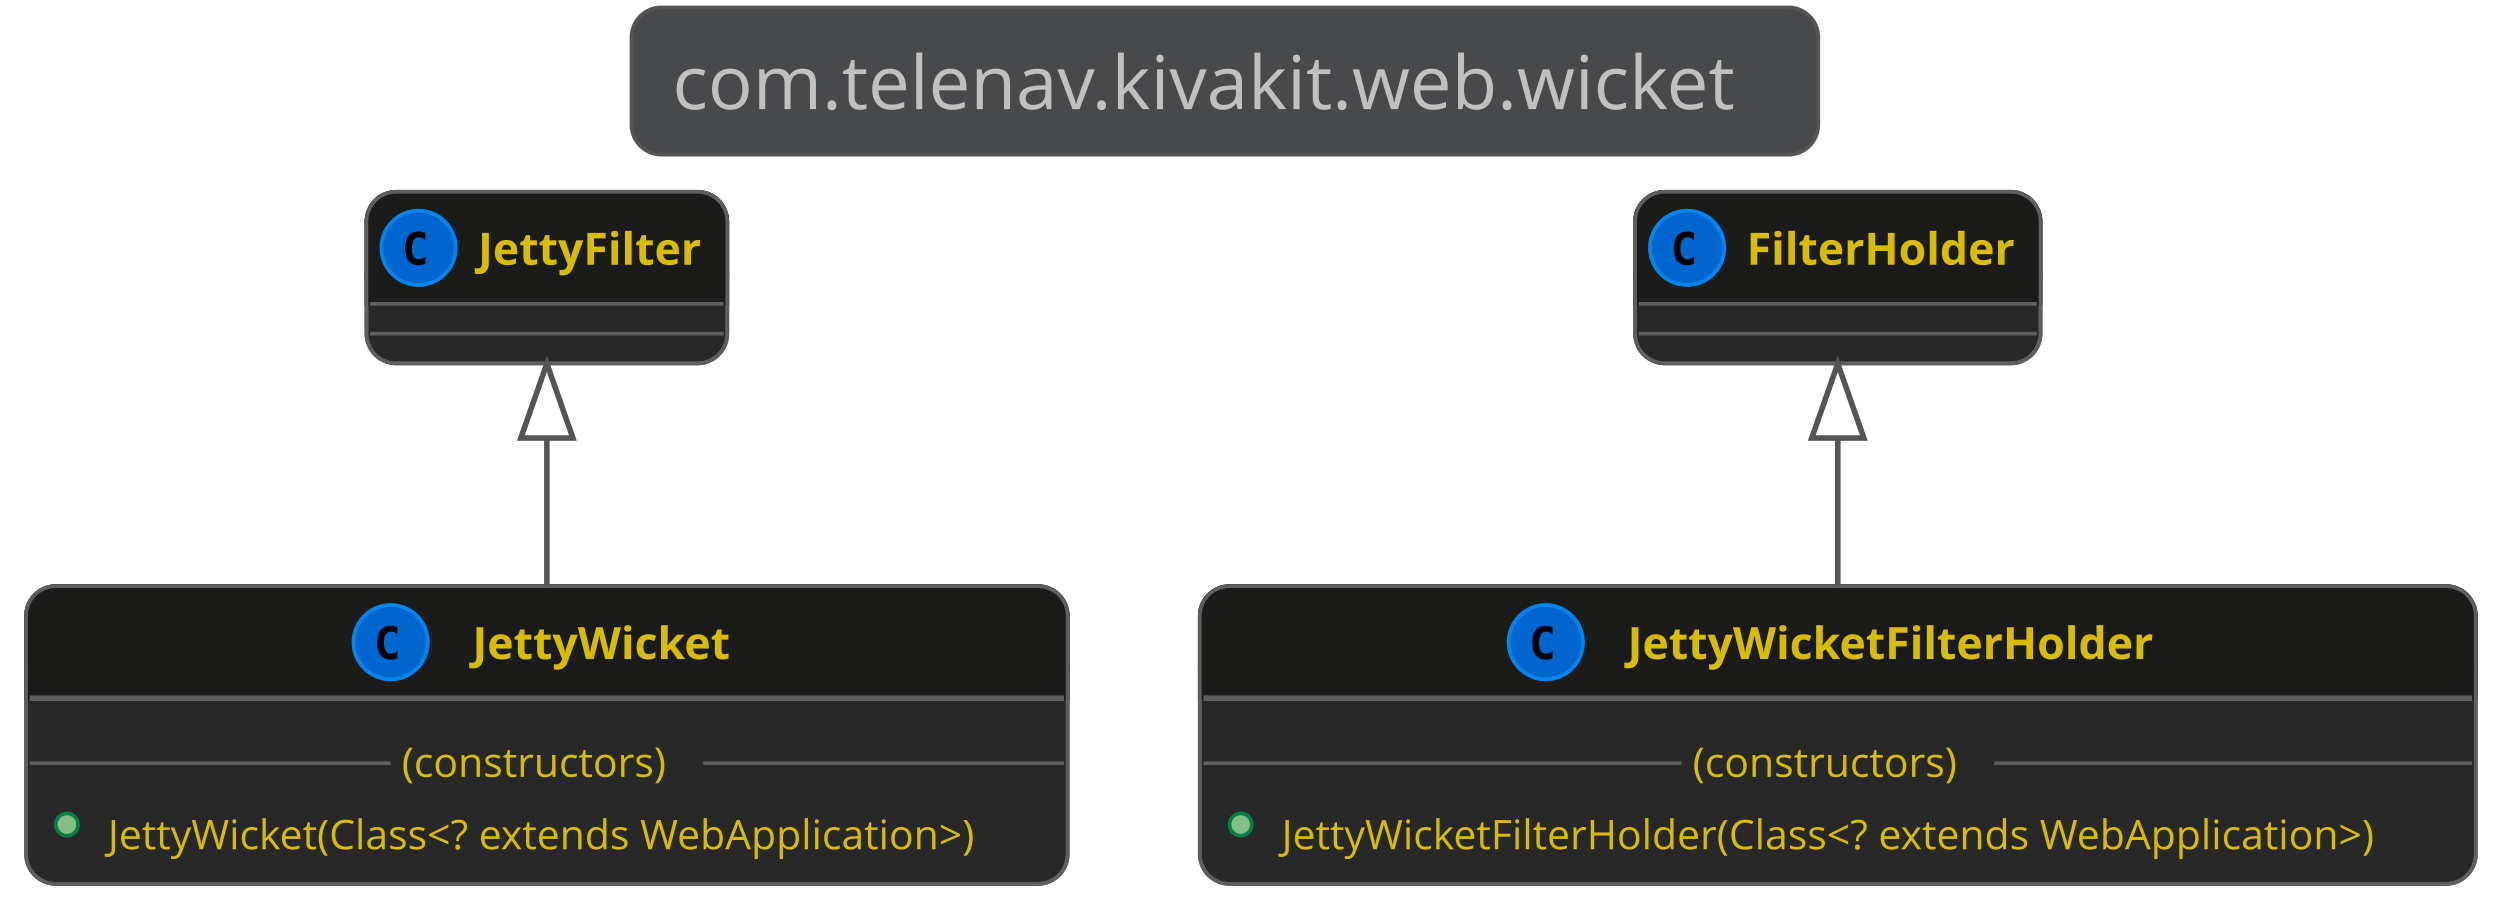
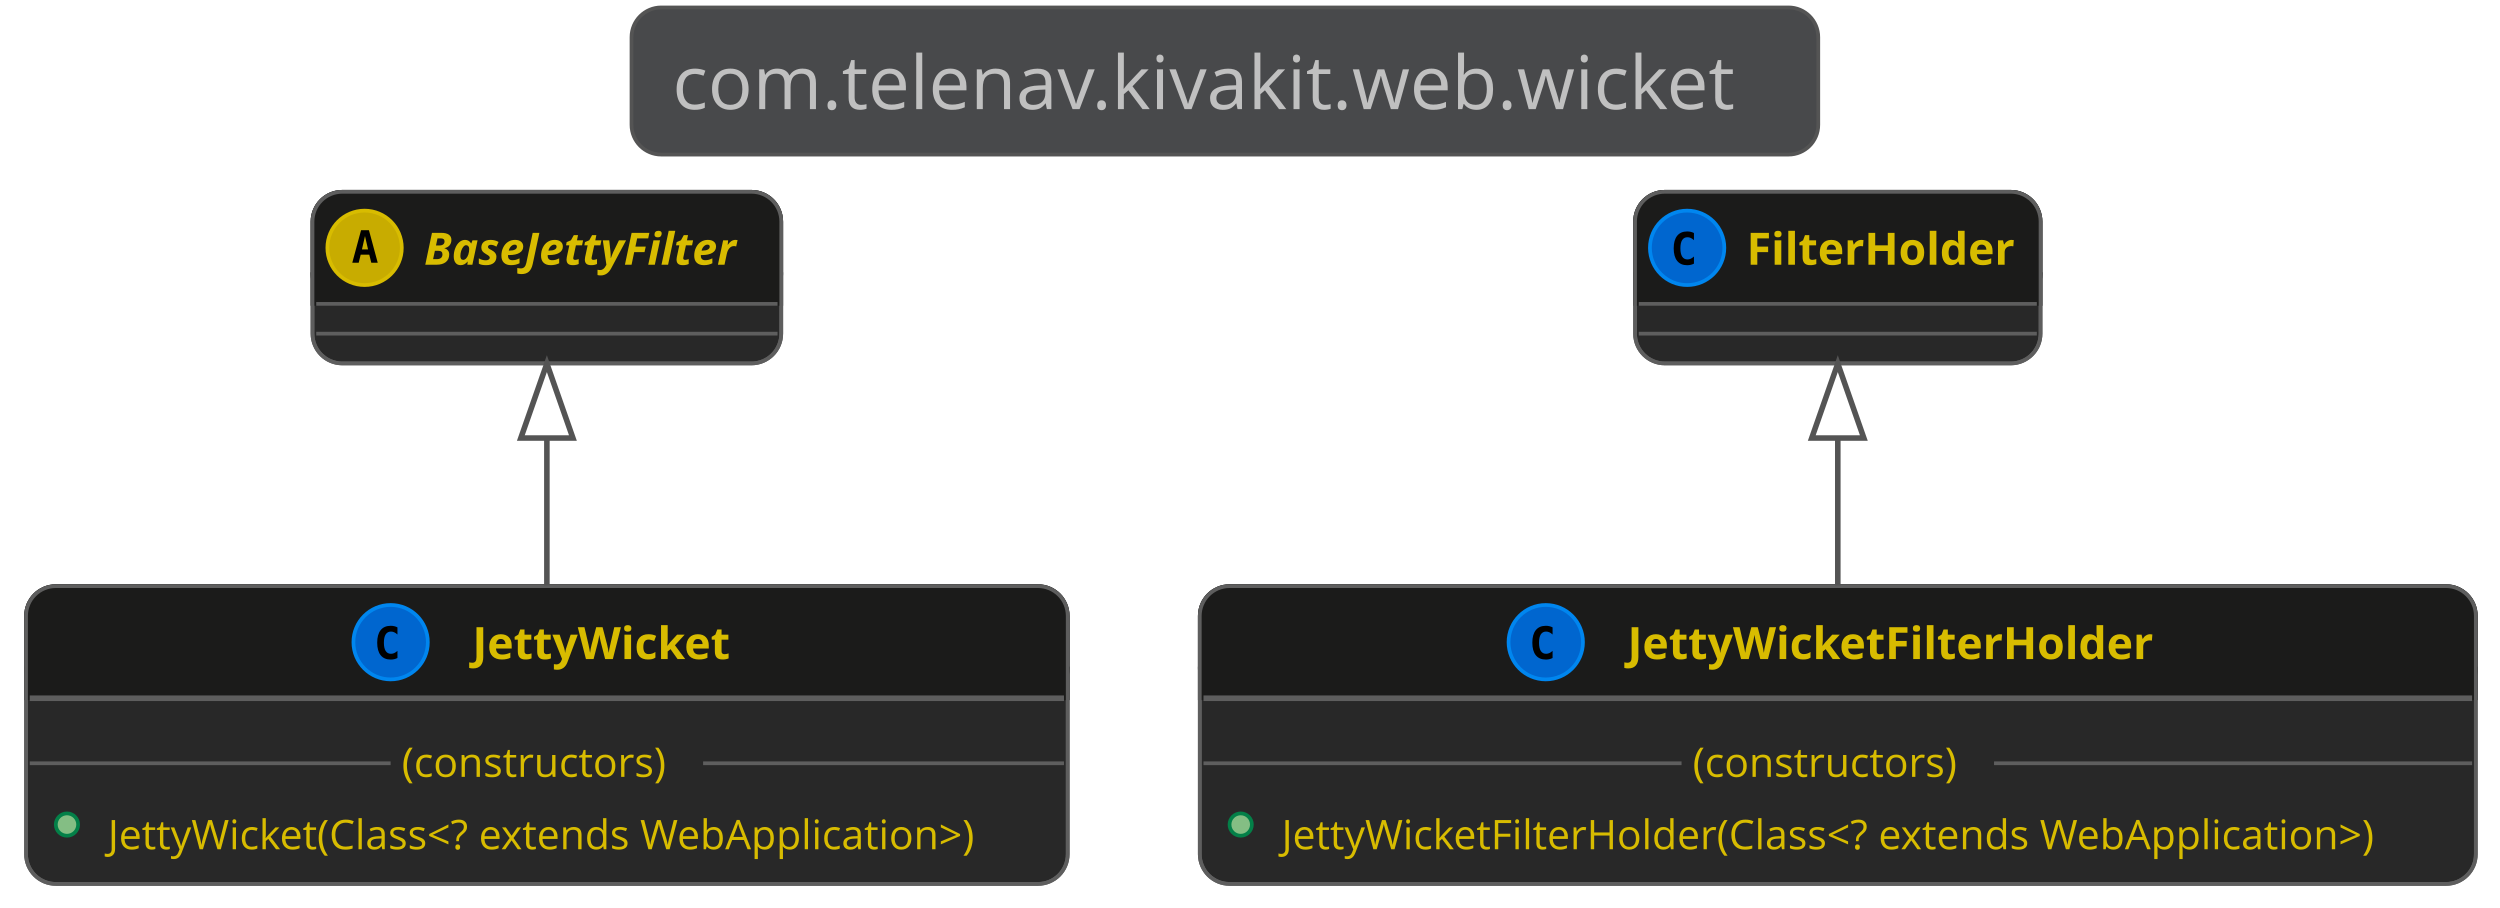
<svg xmlns="http://www.w3.org/2000/svg" contentScriptType="application/ecmascript" contentStyleType="text/css" height="254.167px" preserveAspectRatio="none" style="width:700px;height:254px;background:#333333;" version="1.1" viewBox="0 0 700 254" width="700px" zoomAndPan="magnify">
  <defs />
  <g>
    <rect fill="#48494B" height="41.203" rx="8.333" ry="8.333" style="stroke:#545454;stroke-width:1.042;" width="332.292" x="176.823" y="2.083" />
    <text fill="#C0C0C0" font-family="Open Sans,Avenir,Nunito,Arial,Helvetica,SansSerif" font-size="20.833" lengthAdjust="spacing" textLength="309.375" x="188.281" y="30.558">com.telenav.kivakit.web.wicket</text>
-     <rect fill="#282828" height="48.055" id="JettyFilter" rx="8.333" ry="8.333" style="stroke:#5E5E5E;stroke-width:1.042;" width="101.042" x="102.604" y="53.703" />
-     <rect fill="#1B1B1A" height="31.388" rx="8.333" ry="8.333" style="stroke:#1B1B1A;stroke-width:1.042;" width="101.042" x="102.604" y="53.703" />
-     <rect fill="#1B1B1A" height="8.333" style="stroke:#1B1B1A;stroke-width:1.042;" width="101.042" x="102.604" y="76.758" />
-     <rect fill="none" height="48.055" id="JettyFilter" rx="8.333" ry="8.333" style="stroke:#5E5E5E;stroke-width:1.042;" width="101.042" x="102.604" y="53.703" />
-     <ellipse cx="117.188" cy="69.397" fill="#0066CF" rx="10.417" ry="10.417" style="stroke:#0086EF;stroke-width:1.042;" />
-     <path d="M119.098,73.822 Q118.671,74.042 118.201,74.152 Q117.731,74.261 117.212,74.261 Q115.369,74.261 114.398,73.047 Q113.428,71.832 113.428,69.537 Q113.428,67.236 114.398,66.022 Q115.369,64.807 117.212,64.807 Q117.731,64.807 118.207,64.917 Q118.683,65.027 119.098,65.247 L119.098,67.249 Q118.634,66.821 118.198,66.623 Q117.761,66.425 117.297,66.425 Q116.309,66.425 115.805,67.209 Q115.302,67.993 115.302,69.537 Q115.302,71.075 115.805,71.86 Q116.309,72.644 117.297,72.644 Q117.761,72.644 118.198,72.446 Q118.634,72.247 119.098,71.82 Z " fill="#000000" />
-     <text fill="#D8BC00" font-family="Open Sans,Avenir,Nunito,Arial,Helvetica,SansSerif" font-size="12.5" font-weight="bold" lengthAdjust="spacing" textLength="63.542" x="133.854" y="74.121">JettyFilter</text>
-     <line style="stroke:#5E5E5E;stroke-width:1.042;" x1="103.646" x2="202.604" y1="85.091" y2="85.091" />
-     <line style="stroke:#5E5E5E;stroke-width:1.042;" x1="103.646" x2="202.604" y1="93.424" y2="93.424" />
-     <rect codeLine="7" fill="#282828" height="83.378" id="JettyWicket" rx="8.333" ry="8.333" style="stroke:#5E5E5E;stroke-width:1.042;" width="291.667" x="7.292" y="164.119" />
+     <rect codeLine="6" fill="#282828" height="48.055" id="BaseJettyFilter" rx="8.333" ry="8.333" style="stroke:#5E5E5E;stroke-width:1.042;" width="131.25" x="87.5" y="53.703" />
+     <rect fill="#1B1B1A" height="31.388" rx="8.333" ry="8.333" style="stroke:#1B1B1A;stroke-width:1.042;" width="131.25" x="87.5" y="53.703" />
+     <rect fill="#1B1B1A" height="8.333" style="stroke:#1B1B1A;stroke-width:1.042;" width="131.25" x="87.5" y="76.758" />
+     <rect codeLine="6" fill="none" height="48.055" id="BaseJettyFilter" rx="8.333" ry="8.333" style="stroke:#5E5E5E;stroke-width:1.042;" width="131.25" x="87.5" y="53.703" />
+     <ellipse cx="102.083" cy="69.397" fill="#C8AC00" rx="10.417" ry="10.417" style="stroke:#D8BC00;stroke-width:1.042;" />
+     <path d="M102.197,66.099 L101.349,69.828 L103.052,69.828 Z M101.099,64.451 L103.302,64.451 L105.762,73.564 L103.961,73.564 L103.4,71.311 L100.989,71.311 L100.439,73.564 L98.639,73.564 Z " fill="#000000" />
+     <text fill="#D8BC00" font-family="Open Sans,Avenir,Nunito,Arial,Helvetica,SansSerif" font-size="12.5" font-style="italic" font-weight="bold" lengthAdjust="spacing" textLength="93.75" x="118.75" y="74.121">BaseJettyFilter</text>
+     <line style="stroke:#5E5E5E;stroke-width:1.042;" x1="88.542" x2="217.708" y1="85.091" y2="85.091" />
+     <line style="stroke:#5E5E5E;stroke-width:1.042;" x1="88.542" x2="217.708" y1="93.424" y2="93.424" />
+     <rect codeLine="9" fill="#282828" height="83.378" id="JettyWicket" rx="8.333" ry="8.333" style="stroke:#5E5E5E;stroke-width:1.042;" width="291.667" x="7.292" y="164.119" />
    <rect fill="#1B1B1A" height="31.388" rx="8.333" ry="8.333" style="stroke:#1B1B1A;stroke-width:1.042;" width="291.667" x="7.292" y="164.119" />
    <rect fill="#1B1B1A" height="8.333" style="stroke:#1B1B1A;stroke-width:1.042;" width="291.667" x="7.292" y="187.174" />
-     <rect codeLine="7" fill="none" height="83.378" id="JettyWicket" rx="8.333" ry="8.333" style="stroke:#5E5E5E;stroke-width:1.042;" width="291.667" x="7.292" y="164.119" />
+     <rect codeLine="9" fill="none" height="83.378" id="JettyWicket" rx="8.333" ry="8.333" style="stroke:#5E5E5E;stroke-width:1.042;" width="291.667" x="7.292" y="164.119" />
    <ellipse cx="109.375" cy="179.814" fill="#0066CF" rx="10.417" ry="10.417" style="stroke:#0086EF;stroke-width:1.042;" />
    <path d="M111.285,184.239 Q110.858,184.458 110.388,184.568 Q109.918,184.678 109.399,184.678 Q107.556,184.678 106.586,183.464 Q105.615,182.249 105.615,179.954 Q105.615,177.653 106.586,176.438 Q107.556,175.224 109.399,175.224 Q109.918,175.224 110.394,175.334 Q110.87,175.444 111.285,175.663 L111.285,177.665 Q110.822,177.238 110.385,177.04 Q109.949,176.841 109.485,176.841 Q108.496,176.841 107.993,177.625 Q107.489,178.41 107.489,179.954 Q107.489,181.492 107.993,182.276 Q108.496,183.061 109.485,183.061 Q109.949,183.061 110.385,182.862 Q110.822,182.664 111.285,182.237 Z " fill="#000000" />
    <text fill="#D8BC00" font-family="Open Sans,Avenir,Nunito,Arial,Helvetica,SansSerif" font-size="12.5" font-weight="bold" lengthAdjust="spacing" textLength="72.917" x="132.292" y="184.538">JettyWicket</text>
    <line style="stroke:#5E5E5E;stroke-width:1.562;" x1="8.333" x2="297.917" y1="195.508" y2="195.508" />
    <ellipse cx="18.75" cy="230.878" fill="#84BE84" rx="3.125" ry="3.125" style="stroke:#038048;stroke-width:1.042;" />
    <text fill="#D8BC00" font-family="Open Sans,Avenir,Nunito,Arial,Helvetica,SansSerif" font-size="11.458" lengthAdjust="spacing" textLength="259.375" x="30.208" y="237.789">JettyWicket(Class&lt;? extends WebApplication&gt;)</text>
    <line style="stroke:#5E5E5E;stroke-width:1.042;" x1="8.333" x2="109.375" y1="213.714" y2="213.714" />
    <text fill="#D8BC00" font-family="Open Sans,Avenir,Nunito,Arial,Helvetica,SansSerif" font-size="11.458" lengthAdjust="spacing" textLength="81.25" x="112.5" y="217.523">(constructors)</text>
    <line style="stroke:#5E5E5E;stroke-width:1.042;" x1="196.875" x2="297.917" y1="213.714" y2="213.714" />
    <rect fill="#282828" height="48.055" id="FilterHolder" rx="8.333" ry="8.333" style="stroke:#5E5E5E;stroke-width:1.042;" width="113.542" x="457.812" y="53.703" />
    <rect fill="#1B1B1A" height="31.388" rx="8.333" ry="8.333" style="stroke:#1B1B1A;stroke-width:1.042;" width="113.542" x="457.812" y="53.703" />
    <rect fill="#1B1B1A" height="8.333" style="stroke:#1B1B1A;stroke-width:1.042;" width="113.542" x="457.812" y="76.758" />
    <rect fill="none" height="48.055" id="FilterHolder" rx="8.333" ry="8.333" style="stroke:#5E5E5E;stroke-width:1.042;" width="113.542" x="457.812" y="53.703" />
    <ellipse cx="472.396" cy="69.397" fill="#0066CF" rx="10.417" ry="10.417" style="stroke:#0086EF;stroke-width:1.042;" />
    <path d="M474.306,73.822 Q473.879,74.042 473.409,74.152 Q472.939,74.261 472.42,74.261 Q470.577,74.261 469.606,73.047 Q468.636,71.832 468.636,69.537 Q468.636,67.236 469.606,66.022 Q470.577,64.807 472.42,64.807 Q472.939,64.807 473.415,64.917 Q473.891,65.027 474.306,65.247 L474.306,67.249 Q473.842,66.821 473.406,66.623 Q472.97,66.425 472.506,66.425 Q471.517,66.425 471.013,67.209 Q470.51,67.993 470.51,69.537 Q470.51,71.075 471.013,71.86 Q471.517,72.644 472.506,72.644 Q472.97,72.644 473.406,72.446 Q473.842,72.247 474.306,71.82 Z " fill="#000000" />
    <text fill="#D8BC00" font-family="Open Sans,Avenir,Nunito,Arial,Helvetica,SansSerif" font-size="12.5" font-weight="bold" lengthAdjust="spacing" textLength="76.042" x="489.062" y="74.121">FilterHolder</text>
    <line style="stroke:#5E5E5E;stroke-width:1.042;" x1="458.854" x2="570.312" y1="85.091" y2="85.091" />
    <line style="stroke:#5E5E5E;stroke-width:1.042;" x1="458.854" x2="570.312" y1="93.424" y2="93.424" />
-     <rect codeLine="14" fill="#282828" height="83.378" id="JettyWicketFilterHolder" rx="8.333" ry="8.333" style="stroke:#5E5E5E;stroke-width:1.042;" width="357.292" x="335.938" y="164.119" />
+     <rect codeLine="16" fill="#282828" height="83.378" id="JettyWicketFilterHolder" rx="8.333" ry="8.333" style="stroke:#5E5E5E;stroke-width:1.042;" width="357.292" x="335.938" y="164.119" />
    <rect fill="#1B1B1A" height="31.388" rx="8.333" ry="8.333" style="stroke:#1B1B1A;stroke-width:1.042;" width="357.292" x="335.938" y="164.119" />
    <rect fill="#1B1B1A" height="8.333" style="stroke:#1B1B1A;stroke-width:1.042;" width="357.292" x="335.938" y="187.174" />
-     <rect codeLine="14" fill="none" height="83.378" id="JettyWicketFilterHolder" rx="8.333" ry="8.333" style="stroke:#5E5E5E;stroke-width:1.042;" width="357.292" x="335.938" y="164.119" />
+     <rect codeLine="16" fill="none" height="83.378" id="JettyWicketFilterHolder" rx="8.333" ry="8.333" style="stroke:#5E5E5E;stroke-width:1.042;" width="357.292" x="335.938" y="164.119" />
    <ellipse cx="432.812" cy="179.814" fill="#0066CF" rx="10.417" ry="10.417" style="stroke:#0086EF;stroke-width:1.042;" />
    <path d="M434.723,184.239 Q434.296,184.458 433.826,184.568 Q433.356,184.678 432.837,184.678 Q430.994,184.678 430.023,183.464 Q429.053,182.249 429.053,179.954 Q429.053,177.653 430.023,176.438 Q430.994,175.224 432.837,175.224 Q433.356,175.224 433.832,175.334 Q434.308,175.444 434.723,175.663 L434.723,177.665 Q434.259,177.238 433.823,177.04 Q433.386,176.841 432.922,176.841 Q431.934,176.841 431.43,177.625 Q430.926,178.41 430.926,179.954 Q430.926,181.492 431.43,182.276 Q431.934,183.061 432.922,183.061 Q433.386,183.061 433.823,182.862 Q434.259,182.664 434.723,182.237 Z " fill="#000000" />
    <text fill="#D8BC00" font-family="Open Sans,Avenir,Nunito,Arial,Helvetica,SansSerif" font-size="12.5" font-weight="bold" lengthAdjust="spacing" textLength="148.958" x="455.729" y="184.538">JettyWicketFilterHolder</text>
    <line style="stroke:#5E5E5E;stroke-width:1.562;" x1="336.979" x2="692.188" y1="195.508" y2="195.508" />
    <ellipse cx="347.396" cy="230.878" fill="#84BE84" rx="3.125" ry="3.125" style="stroke:#038048;stroke-width:1.042;" />
    <text fill="#D8BC00" font-family="Open Sans,Avenir,Nunito,Arial,Helvetica,SansSerif" font-size="11.458" lengthAdjust="spacing" textLength="325" x="358.854" y="237.789">JettyWicketFilterHolder(Class&lt;? extends WebApplication&gt;)</text>
    <line style="stroke:#5E5E5E;stroke-width:1.042;" x1="336.979" x2="470.833" y1="213.714" y2="213.714" />
    <text fill="#D8BC00" font-family="Open Sans,Avenir,Nunito,Arial,Helvetica,SansSerif" font-size="11.458" lengthAdjust="spacing" textLength="81.25" x="473.958" y="217.523">(constructors)</text>
    <line style="stroke:#5E5E5E;stroke-width:1.042;" x1="558.333" x2="692.188" y1="213.714" y2="213.714" />
-     <path codeLine="6" d="M153.125,122.682 C153.125,136.078 153.125,150.744 153.125,163.922 " fill="none" id="JettyFilter-backto-JettyWicket" style="stroke:#545454;stroke-width:1.562;" />
+     <path codeLine="8" d="M153.125,122.682 C153.125,136.078 153.125,150.744 153.125,163.922 " fill="none" id="BaseJettyFilter-backto-JettyWicket" style="stroke:#545454;stroke-width:1.562;" />
    <polygon fill="none" points="145.833,122.651,153.125,101.817,160.417,122.651,145.833,122.651" style="stroke:#545454;stroke-width:1.562;" />
-     <path codeLine="13" d="M514.583,122.682 C514.583,136.078 514.583,150.744 514.583,163.922 " fill="none" id="FilterHolder-backto-JettyWicketFilterHolder" style="stroke:#545454;stroke-width:1.562;" />
+     <path codeLine="15" d="M514.583,122.682 C514.583,136.078 514.583,150.744 514.583,163.922 " fill="none" id="FilterHolder-backto-JettyWicketFilterHolder" style="stroke:#545454;stroke-width:1.562;" />
    <polygon fill="none" points="507.292,122.651,514.583,101.817,521.875,122.651,507.292,122.651" style="stroke:#545454;stroke-width:1.562;" />
  </g>
</svg>
